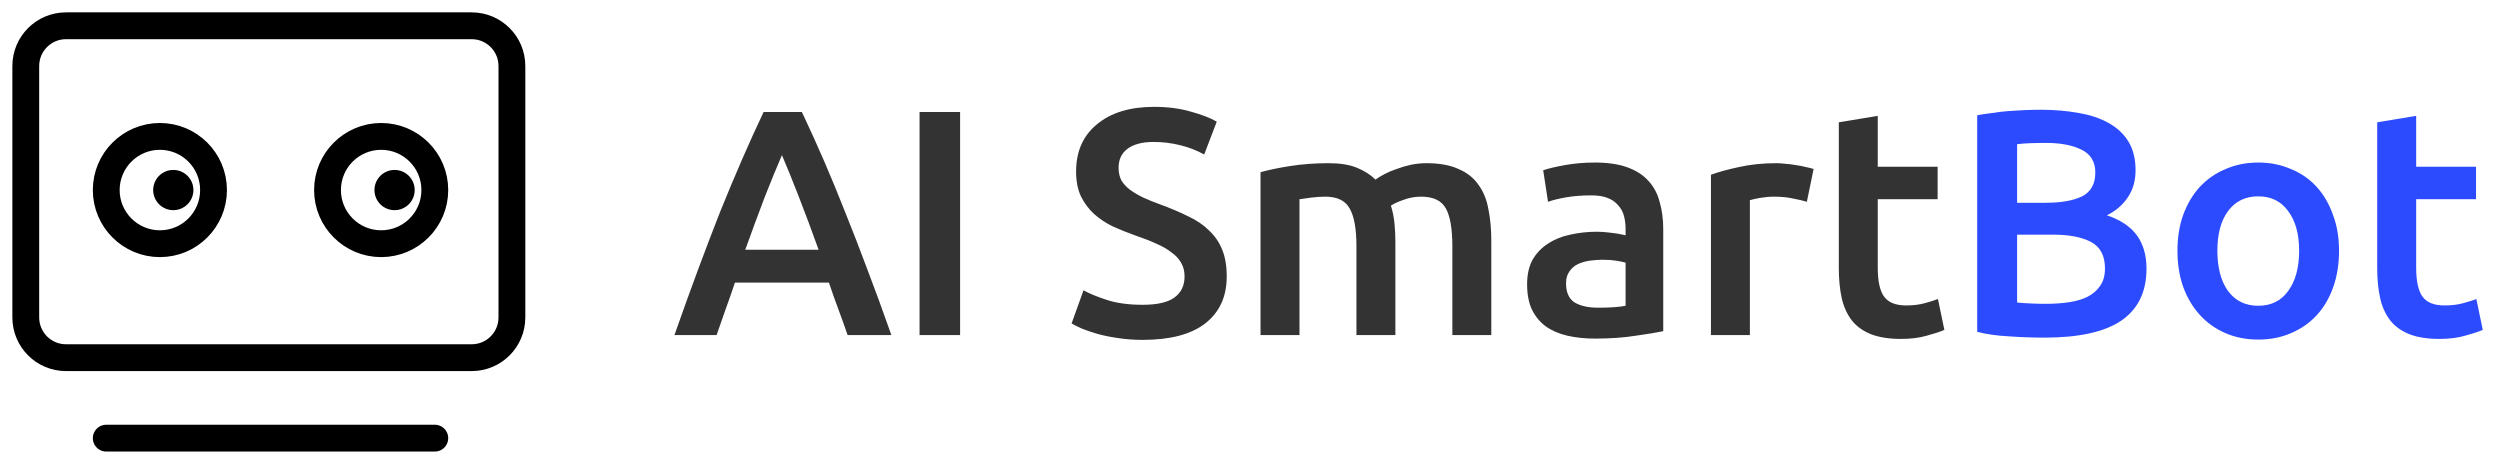
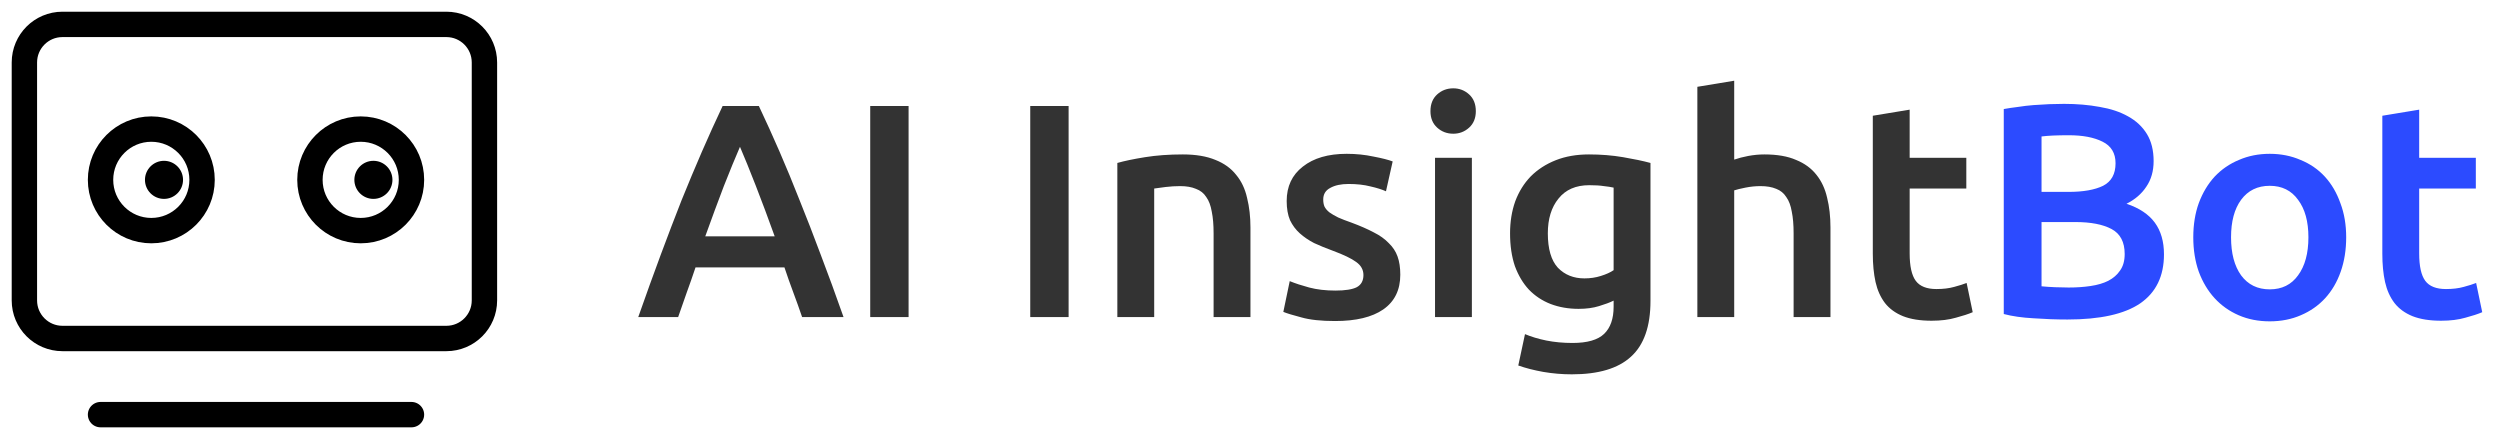
- <svg xmlns="http://www.w3.org/2000/svg" width="194" height="36" viewBox="0 0 194 36" fill="none">
-   <path d="M65.773 26C65.54 25.317 65.299 24.643 65.049 23.977C64.799 23.311 64.558 22.628 64.325 21.929H57.032C56.799 22.628 56.557 23.319 56.307 24.002C56.074 24.668 55.841 25.334 55.608 26H52.336C52.986 24.152 53.602 22.445 54.184 20.88C54.767 19.315 55.333 17.833 55.883 16.434C56.449 15.036 57.007 13.704 57.556 12.438C58.106 11.173 58.672 9.924 59.255 8.692H62.227C62.809 9.924 63.376 11.173 63.925 12.438C64.475 13.704 65.024 15.036 65.573 16.434C66.139 17.833 66.714 19.315 67.297 20.88C67.896 22.445 68.52 24.152 69.17 26H65.773ZM60.678 12.039C60.295 12.921 59.854 13.995 59.355 15.261C58.872 16.526 58.364 17.9 57.831 19.381H63.525C62.993 17.9 62.476 16.518 61.977 15.236C61.477 13.953 61.044 12.888 60.678 12.039ZM71.358 8.692H74.504V26H71.358V8.692ZM88.675 23.652C89.808 23.652 90.632 23.461 91.148 23.078C91.664 22.695 91.922 22.154 91.922 21.454C91.922 21.038 91.831 20.68 91.647 20.381C91.481 20.081 91.231 19.814 90.898 19.581C90.582 19.331 90.191 19.107 89.724 18.907C89.258 18.691 88.725 18.482 88.126 18.282C87.526 18.066 86.944 17.833 86.378 17.583C85.828 17.317 85.337 16.992 84.904 16.609C84.488 16.226 84.147 15.768 83.88 15.236C83.63 14.703 83.505 14.062 83.505 13.312C83.505 11.747 84.047 10.523 85.129 9.641C86.211 8.742 87.685 8.292 89.55 8.292C90.632 8.292 91.589 8.417 92.422 8.667C93.271 8.9 93.937 9.158 94.42 9.441L93.446 11.989C92.88 11.672 92.255 11.431 91.573 11.264C90.907 11.098 90.216 11.015 89.5 11.015C88.65 11.015 87.984 11.19 87.502 11.539C87.035 11.889 86.802 12.38 86.802 13.013C86.802 13.396 86.877 13.729 87.027 14.012C87.194 14.278 87.418 14.52 87.701 14.736C88.001 14.953 88.342 15.152 88.725 15.335C89.125 15.519 89.558 15.693 90.024 15.86C90.84 16.16 91.564 16.468 92.197 16.784C92.846 17.084 93.388 17.45 93.82 17.883C94.27 18.299 94.611 18.799 94.844 19.381C95.078 19.948 95.194 20.639 95.194 21.454C95.194 23.02 94.636 24.235 93.521 25.101C92.422 25.95 90.807 26.375 88.675 26.375C87.96 26.375 87.302 26.325 86.702 26.225C86.12 26.142 85.595 26.033 85.129 25.9C84.679 25.767 84.288 25.634 83.955 25.5C83.622 25.351 83.356 25.217 83.156 25.101L84.08 22.528C84.529 22.778 85.137 23.028 85.903 23.278C86.669 23.527 87.593 23.652 88.675 23.652ZM105.26 19.132C105.26 17.766 105.085 16.784 104.736 16.185C104.403 15.569 103.77 15.261 102.838 15.261C102.505 15.261 102.138 15.286 101.739 15.335C101.339 15.385 101.039 15.427 100.84 15.46V26H97.817V13.362C98.4 13.196 99.158 13.038 100.09 12.888C101.039 12.738 102.038 12.663 103.087 12.663C103.986 12.663 104.719 12.78 105.285 13.013C105.868 13.246 106.351 13.554 106.734 13.937C106.917 13.804 107.15 13.662 107.433 13.512C107.716 13.362 108.032 13.229 108.382 13.113C108.732 12.979 109.098 12.871 109.481 12.788C109.881 12.705 110.28 12.663 110.68 12.663C111.696 12.663 112.528 12.813 113.177 13.113C113.843 13.396 114.36 13.804 114.726 14.336C115.109 14.853 115.367 15.485 115.5 16.235C115.65 16.967 115.725 17.775 115.725 18.657V26H112.703V19.132C112.703 17.766 112.536 16.784 112.203 16.185C111.87 15.569 111.229 15.261 110.28 15.261C109.797 15.261 109.34 15.344 108.907 15.51C108.474 15.66 108.149 15.81 107.933 15.96C108.066 16.376 108.157 16.817 108.207 17.284C108.257 17.75 108.282 18.249 108.282 18.782V26H105.26V19.132ZM124.023 23.877C124.955 23.877 125.663 23.827 126.146 23.727V20.381C125.979 20.331 125.738 20.281 125.421 20.231C125.105 20.181 124.755 20.156 124.372 20.156C124.039 20.156 123.698 20.181 123.348 20.231C123.015 20.281 122.707 20.372 122.424 20.505C122.158 20.639 121.941 20.83 121.775 21.08C121.608 21.313 121.525 21.613 121.525 21.979C121.525 22.695 121.75 23.194 122.2 23.477C122.649 23.744 123.257 23.877 124.023 23.877ZM123.773 12.613C124.772 12.613 125.613 12.738 126.296 12.988C126.978 13.238 127.519 13.587 127.919 14.037C128.335 14.486 128.627 15.036 128.793 15.685C128.976 16.318 129.068 17.017 129.068 17.783V25.7C128.602 25.8 127.894 25.917 126.945 26.05C126.012 26.2 124.955 26.275 123.773 26.275C122.99 26.275 122.274 26.2 121.625 26.05C120.976 25.9 120.418 25.659 119.952 25.326C119.502 24.993 119.144 24.56 118.878 24.027C118.628 23.494 118.503 22.836 118.503 22.054C118.503 21.305 118.645 20.672 118.928 20.156C119.227 19.64 119.627 19.223 120.127 18.907C120.626 18.574 121.2 18.341 121.85 18.208C122.516 18.058 123.207 17.983 123.923 17.983C124.256 17.983 124.606 18.008 124.972 18.058C125.338 18.091 125.729 18.158 126.146 18.258V17.758C126.146 17.408 126.104 17.075 126.021 16.759C125.938 16.443 125.788 16.168 125.571 15.935C125.371 15.685 125.097 15.494 124.747 15.36C124.414 15.227 123.989 15.161 123.473 15.161C122.774 15.161 122.133 15.21 121.55 15.31C120.967 15.41 120.493 15.527 120.127 15.66L119.752 13.213C120.135 13.079 120.693 12.946 121.425 12.813C122.158 12.68 122.94 12.613 123.773 12.613ZM140.211 15.66C139.962 15.577 139.612 15.494 139.162 15.41C138.73 15.31 138.222 15.261 137.639 15.261C137.306 15.261 136.948 15.294 136.565 15.36C136.199 15.427 135.941 15.485 135.791 15.535V26H132.769V13.562C133.351 13.346 134.076 13.146 134.942 12.963C135.824 12.763 136.798 12.663 137.864 12.663C138.064 12.663 138.297 12.68 138.563 12.713C138.829 12.73 139.096 12.763 139.362 12.813C139.629 12.846 139.887 12.896 140.136 12.963C140.386 13.013 140.586 13.063 140.736 13.113L140.211 15.66ZM142.692 9.491L145.714 8.992V12.938H150.36V15.46H145.714V20.78C145.714 21.829 145.881 22.578 146.214 23.028C146.547 23.477 147.113 23.702 147.912 23.702C148.461 23.702 148.944 23.644 149.36 23.527C149.793 23.411 150.135 23.303 150.384 23.203L150.884 25.6C150.534 25.75 150.076 25.9 149.51 26.05C148.944 26.216 148.278 26.3 147.512 26.3C146.58 26.3 145.797 26.175 145.165 25.925C144.549 25.675 144.057 25.317 143.691 24.851C143.325 24.368 143.067 23.794 142.917 23.128C142.767 22.445 142.692 21.671 142.692 20.805V9.491Z" fill="#333333" />
-   <path d="M158.651 26.2C157.735 26.2 156.811 26.166 155.878 26.1C154.946 26.05 154.13 25.933 153.431 25.75V8.942C153.797 8.875 154.188 8.817 154.605 8.767C155.021 8.7 155.445 8.65 155.878 8.617C156.311 8.584 156.736 8.559 157.152 8.542C157.585 8.525 157.993 8.517 158.376 8.517C159.425 8.517 160.399 8.6 161.298 8.767C162.197 8.917 162.971 9.175 163.621 9.541C164.287 9.907 164.803 10.39 165.169 10.99C165.536 11.589 165.719 12.33 165.719 13.213C165.719 14.028 165.519 14.728 165.119 15.31C164.736 15.893 164.195 16.359 163.496 16.709C164.545 17.059 165.319 17.575 165.819 18.258C166.318 18.94 166.568 19.806 166.568 20.855C166.568 22.637 165.919 23.977 164.62 24.876C163.321 25.759 161.331 26.2 158.651 26.2ZM156.528 18.208V23.477C156.877 23.511 157.252 23.536 157.652 23.552C158.051 23.569 158.418 23.577 158.751 23.577C159.4 23.577 159.999 23.536 160.549 23.453C161.115 23.369 161.598 23.228 161.997 23.028C162.414 22.811 162.738 22.528 162.971 22.179C163.221 21.829 163.346 21.38 163.346 20.83C163.346 19.848 162.988 19.165 162.272 18.782C161.556 18.399 160.565 18.208 159.3 18.208H156.528ZM156.528 15.735H158.751C159.949 15.735 160.89 15.569 161.573 15.236C162.255 14.886 162.597 14.27 162.597 13.387C162.597 12.555 162.239 11.964 161.523 11.614C160.824 11.264 159.908 11.09 158.776 11.09C158.293 11.09 157.86 11.098 157.477 11.114C157.11 11.131 156.794 11.156 156.528 11.19V15.735ZM181.509 19.456C181.509 20.489 181.359 21.43 181.059 22.279C180.76 23.128 180.335 23.852 179.786 24.451C179.236 25.051 178.57 25.517 177.788 25.85C177.022 26.183 176.173 26.35 175.24 26.35C174.308 26.35 173.459 26.183 172.693 25.85C171.927 25.517 171.269 25.051 170.72 24.451C170.17 23.852 169.737 23.128 169.421 22.279C169.121 21.43 168.971 20.489 168.971 19.456C168.971 18.424 169.121 17.492 169.421 16.659C169.737 15.81 170.17 15.086 170.72 14.486C171.286 13.887 171.952 13.429 172.718 13.113C173.483 12.78 174.324 12.613 175.24 12.613C176.156 12.613 176.997 12.78 177.763 13.113C178.545 13.429 179.211 13.887 179.761 14.486C180.31 15.086 180.735 15.81 181.034 16.659C181.351 17.492 181.509 18.424 181.509 19.456ZM178.412 19.456C178.412 18.158 178.129 17.134 177.563 16.384C177.013 15.618 176.239 15.236 175.24 15.236C174.241 15.236 173.459 15.618 172.892 16.384C172.343 17.134 172.068 18.158 172.068 19.456C172.068 20.772 172.343 21.812 172.892 22.578C173.459 23.344 174.241 23.727 175.24 23.727C176.239 23.727 177.013 23.344 177.563 22.578C178.129 21.812 178.412 20.772 178.412 19.456ZM184.472 9.491L187.495 8.992V12.938H192.14V15.46H187.495V20.78C187.495 21.829 187.661 22.578 187.994 23.028C188.327 23.477 188.893 23.702 189.692 23.702C190.242 23.702 190.725 23.644 191.141 23.527C191.574 23.411 191.915 23.303 192.165 23.203L192.664 25.6C192.315 25.75 191.857 25.9 191.291 26.05C190.725 26.216 190.059 26.3 189.293 26.3C188.36 26.3 187.578 26.175 186.945 25.925C186.329 25.675 185.838 25.317 185.472 24.851C185.105 24.368 184.847 23.794 184.697 23.128C184.547 22.445 184.472 21.671 184.472 20.805V9.491Z" fill="#2C4BFF" />
+ <svg xmlns="http://www.w3.org/2000/svg" width="205" height="36" viewBox="0 0 205 36" fill="none">
+   <path d="M65.773 26C65.54 25.317 65.299 24.643 65.049 23.977C64.799 23.311 64.558 22.628 64.325 21.929H57.032C56.799 22.628 56.557 23.319 56.307 24.002C56.074 24.668 55.841 25.334 55.608 26H52.336C52.986 24.152 53.602 22.445 54.184 20.88C54.767 19.315 55.333 17.833 55.883 16.434C56.449 15.036 57.007 13.704 57.556 12.438C58.106 11.173 58.672 9.924 59.255 8.692H62.227C62.809 9.924 63.376 11.173 63.925 12.438C64.475 13.704 65.024 15.036 65.573 16.434C66.139 17.833 66.714 19.315 67.297 20.88C67.896 22.445 68.52 24.152 69.17 26H65.773ZM60.678 12.039C60.295 12.921 59.854 13.995 59.355 15.261C58.872 16.526 58.364 17.9 57.831 19.381H63.525C62.993 17.9 62.476 16.518 61.977 15.236C61.477 13.953 61.044 12.888 60.678 12.039ZM71.358 8.692H74.504V26H71.358V8.692ZM84.48 8.692H87.626V26H84.48V8.692ZM91.622 13.362C92.205 13.196 92.963 13.038 93.895 12.888C94.828 12.738 95.86 12.663 96.992 12.663C98.058 12.663 98.948 12.813 99.665 13.113C100.38 13.396 100.947 13.804 101.363 14.336C101.796 14.853 102.095 15.485 102.262 16.235C102.445 16.967 102.537 17.775 102.537 18.657V26H99.515V19.132C99.515 18.432 99.465 17.841 99.365 17.358C99.281 16.859 99.132 16.459 98.915 16.16C98.715 15.843 98.432 15.618 98.066 15.485C97.716 15.335 97.284 15.261 96.767 15.261C96.384 15.261 95.985 15.286 95.569 15.335C95.152 15.385 94.844 15.427 94.644 15.46V26H91.622V13.362ZM109.504 23.827C110.303 23.827 110.886 23.735 111.252 23.552C111.619 23.353 111.802 23.02 111.802 22.553C111.802 22.12 111.602 21.762 111.202 21.479C110.819 21.196 110.178 20.888 109.279 20.555C108.73 20.355 108.222 20.147 107.756 19.931C107.306 19.698 106.915 19.431 106.582 19.132C106.249 18.832 105.982 18.474 105.783 18.058C105.599 17.625 105.508 17.1 105.508 16.484C105.508 15.286 105.949 14.345 106.832 13.662C107.714 12.963 108.913 12.613 110.428 12.613C111.194 12.613 111.927 12.688 112.626 12.838C113.325 12.971 113.85 13.104 114.199 13.238L113.65 15.685C113.317 15.535 112.892 15.402 112.376 15.286C111.86 15.152 111.261 15.086 110.578 15.086C109.962 15.086 109.462 15.194 109.079 15.41C108.696 15.61 108.505 15.927 108.505 16.359C108.505 16.576 108.538 16.767 108.605 16.934C108.688 17.1 108.821 17.259 109.004 17.408C109.188 17.542 109.429 17.683 109.729 17.833C110.028 17.966 110.395 18.108 110.828 18.258C111.544 18.524 112.151 18.79 112.651 19.057C113.15 19.306 113.558 19.598 113.875 19.931C114.208 20.247 114.449 20.614 114.599 21.03C114.749 21.446 114.824 21.946 114.824 22.528C114.824 23.777 114.358 24.726 113.425 25.376C112.509 26.008 111.194 26.325 109.479 26.325C108.33 26.325 107.406 26.225 106.707 26.025C106.007 25.842 105.516 25.692 105.233 25.575L105.758 23.053C106.207 23.236 106.74 23.411 107.356 23.577C107.989 23.744 108.705 23.827 109.504 23.827ZM120.694 26H117.672V12.938H120.694V26ZM121.018 9.116C121.018 9.683 120.835 10.132 120.469 10.465C120.103 10.798 119.67 10.965 119.17 10.965C118.654 10.965 118.213 10.798 117.847 10.465C117.48 10.132 117.297 9.683 117.297 9.116C117.297 8.534 117.48 8.076 117.847 7.743C118.213 7.41 118.654 7.243 119.17 7.243C119.67 7.243 120.103 7.41 120.469 7.743C120.835 8.076 121.018 8.534 121.018 9.116ZM126.922 19.132C126.922 20.414 127.197 21.355 127.746 21.954C128.312 22.537 129.036 22.828 129.919 22.828C130.402 22.828 130.851 22.762 131.268 22.628C131.701 22.495 132.05 22.337 132.317 22.154V15.385C132.1 15.335 131.834 15.294 131.517 15.261C131.201 15.21 130.801 15.186 130.319 15.186C129.22 15.186 128.379 15.552 127.796 16.285C127.213 17 126.922 17.95 126.922 19.132ZM135.339 24.676C135.339 26.758 134.806 28.281 133.74 29.247C132.691 30.213 131.076 30.695 128.895 30.695C128.096 30.695 127.313 30.629 126.547 30.496C125.798 30.362 125.115 30.188 124.499 29.971L125.049 27.399C125.565 27.615 126.148 27.79 126.797 27.923C127.463 28.056 128.179 28.123 128.945 28.123C130.16 28.123 131.026 27.873 131.542 27.374C132.059 26.874 132.317 26.133 132.317 25.151V24.651C132.017 24.801 131.617 24.951 131.118 25.101C130.635 25.251 130.077 25.326 129.444 25.326C128.612 25.326 127.846 25.192 127.147 24.926C126.464 24.66 125.873 24.268 125.373 23.752C124.891 23.236 124.508 22.595 124.224 21.829C123.958 21.047 123.825 20.147 123.825 19.132C123.825 18.183 123.966 17.308 124.249 16.509C124.549 15.71 124.974 15.027 125.523 14.461C126.089 13.895 126.772 13.454 127.571 13.138C128.37 12.821 129.278 12.663 130.294 12.663C131.276 12.663 132.208 12.738 133.091 12.888C133.973 13.038 134.723 13.196 135.339 13.362V24.676ZM139.183 26V7.118L142.205 6.619V13.088C142.538 12.971 142.921 12.871 143.354 12.788C143.804 12.705 144.245 12.663 144.678 12.663C145.727 12.663 146.593 12.813 147.275 13.113C147.975 13.396 148.533 13.804 148.949 14.336C149.365 14.853 149.656 15.477 149.823 16.21C150.006 16.942 150.098 17.758 150.098 18.657V26H147.076V19.132C147.076 18.432 147.026 17.841 146.926 17.358C146.843 16.859 146.693 16.459 146.476 16.16C146.276 15.843 146.002 15.618 145.652 15.485C145.302 15.335 144.869 15.261 144.353 15.261C143.954 15.261 143.546 15.302 143.129 15.385C142.713 15.469 142.405 15.543 142.205 15.61V26H139.183ZM153.57 9.491L156.592 8.992V12.938H161.238V15.46H156.592V20.78C156.592 21.829 156.759 22.578 157.092 23.028C157.425 23.477 157.991 23.702 158.79 23.702C159.339 23.702 159.822 23.644 160.239 23.527C160.671 23.411 161.013 23.303 161.263 23.203L161.762 25.6C161.412 25.75 160.955 25.9 160.388 26.05C159.822 26.216 159.156 26.3 158.39 26.3C157.458 26.3 156.675 26.175 156.043 25.925C155.427 25.675 154.935 25.317 154.569 24.851C154.203 24.368 153.945 23.794 153.795 23.128C153.645 22.445 153.57 21.671 153.57 20.805V9.491Z" fill="#333333" />
+   <path d="M169.529 26.2C168.613 26.2 167.689 26.166 166.756 26.1C165.824 26.05 165.008 25.933 164.309 25.75V8.942C164.675 8.875 165.066 8.817 165.483 8.767C165.899 8.7 166.323 8.65 166.756 8.617C167.189 8.584 167.614 8.559 168.03 8.542C168.463 8.525 168.871 8.517 169.254 8.517C170.303 8.517 171.277 8.6 172.176 8.767C173.075 8.917 173.849 9.175 174.499 9.541C175.165 9.907 175.681 10.39 176.047 10.99C176.414 11.589 176.597 12.33 176.597 13.213C176.597 14.028 176.397 14.728 175.997 15.31C175.614 15.893 175.073 16.359 174.374 16.709C175.423 17.059 176.197 17.575 176.697 18.258C177.196 18.94 177.446 19.806 177.446 20.855C177.446 22.637 176.797 23.977 175.498 24.876C174.199 25.759 172.209 26.2 169.529 26.2ZM167.406 18.208V23.477C167.755 23.511 168.13 23.536 168.53 23.552C168.929 23.569 169.296 23.577 169.629 23.577C170.278 23.577 170.877 23.536 171.427 23.453C171.993 23.369 172.476 23.228 172.875 23.028C173.292 22.811 173.616 22.528 173.849 22.179C174.099 21.829 174.224 21.38 174.224 20.83C174.224 19.848 173.866 19.165 173.15 18.782C172.434 18.399 171.443 18.208 170.178 18.208H167.406ZM167.406 15.735H169.629C170.827 15.735 171.768 15.569 172.451 15.236C173.134 14.886 173.475 14.27 173.475 13.387C173.475 12.555 173.117 11.964 172.401 11.614C171.702 11.264 170.786 11.09 169.654 11.09C169.171 11.09 168.738 11.098 168.355 11.114C167.989 11.131 167.672 11.156 167.406 11.19V15.735ZM192.387 19.456C192.387 20.489 192.237 21.43 191.937 22.279C191.638 23.128 191.213 23.852 190.664 24.451C190.114 25.051 189.448 25.517 188.666 25.85C187.9 26.183 187.051 26.35 186.118 26.35C185.186 26.35 184.337 26.183 183.571 25.85C182.805 25.517 182.147 25.051 181.598 24.451C181.048 23.852 180.615 23.128 180.299 22.279C179.999 21.43 179.849 20.489 179.849 19.456C179.849 18.424 179.999 17.492 180.299 16.659C180.615 15.81 181.048 15.086 181.598 14.486C182.164 13.887 182.83 13.429 183.596 13.113C184.362 12.78 185.202 12.613 186.118 12.613C187.034 12.613 187.875 12.78 188.641 13.113C189.423 13.429 190.089 13.887 190.639 14.486C191.188 15.086 191.613 15.81 191.912 16.659C192.229 17.492 192.387 18.424 192.387 19.456ZM189.29 19.456C189.29 18.158 189.007 17.134 188.441 16.384C187.891 15.618 187.117 15.236 186.118 15.236C185.119 15.236 184.337 15.618 183.77 16.384C183.221 17.134 182.946 18.158 182.946 19.456C182.946 20.772 183.221 21.812 183.77 22.578C184.337 23.344 185.119 23.727 186.118 23.727C187.117 23.727 187.891 23.344 188.441 22.578C189.007 21.812 189.29 20.772 189.29 19.456ZM195.351 9.491L198.373 8.992V12.938H203.018V15.46H198.373V20.78C198.373 21.829 198.539 22.578 198.872 23.028C199.205 23.477 199.771 23.702 200.57 23.702C201.12 23.702 201.603 23.644 202.019 23.527C202.452 23.411 202.793 23.303 203.043 23.203L203.543 25.6C203.193 25.75 202.735 25.9 202.169 26.05C201.603 26.216 200.937 26.3 200.171 26.3C199.238 26.3 198.456 26.175 197.823 25.925C197.207 25.675 196.716 25.317 196.35 24.851C195.983 24.368 195.725 23.794 195.575 23.128C195.425 22.445 195.351 21.671 195.351 20.805V9.491Z" fill="#2C4BFF" />
  <rect x="2" y="2" width="37.724" height="25.756" rx="3.122" stroke="black" stroke-width="2.081" />
  <circle cx="12.407" cy="14.748" r="4.163" stroke="black" stroke-width="2.081" />
  <circle cx="13.448" cy="14.748" r="1.561" fill="black" />
  <circle cx="29.578" cy="14.748" r="4.163" stroke="black" stroke-width="2.081" />
  <circle cx="30.619" cy="14.748" r="1.561" fill="black" />
  <path d="M8.244 34H33.74" stroke="black" stroke-width="2.081" stroke-linecap="round" />
</svg>
